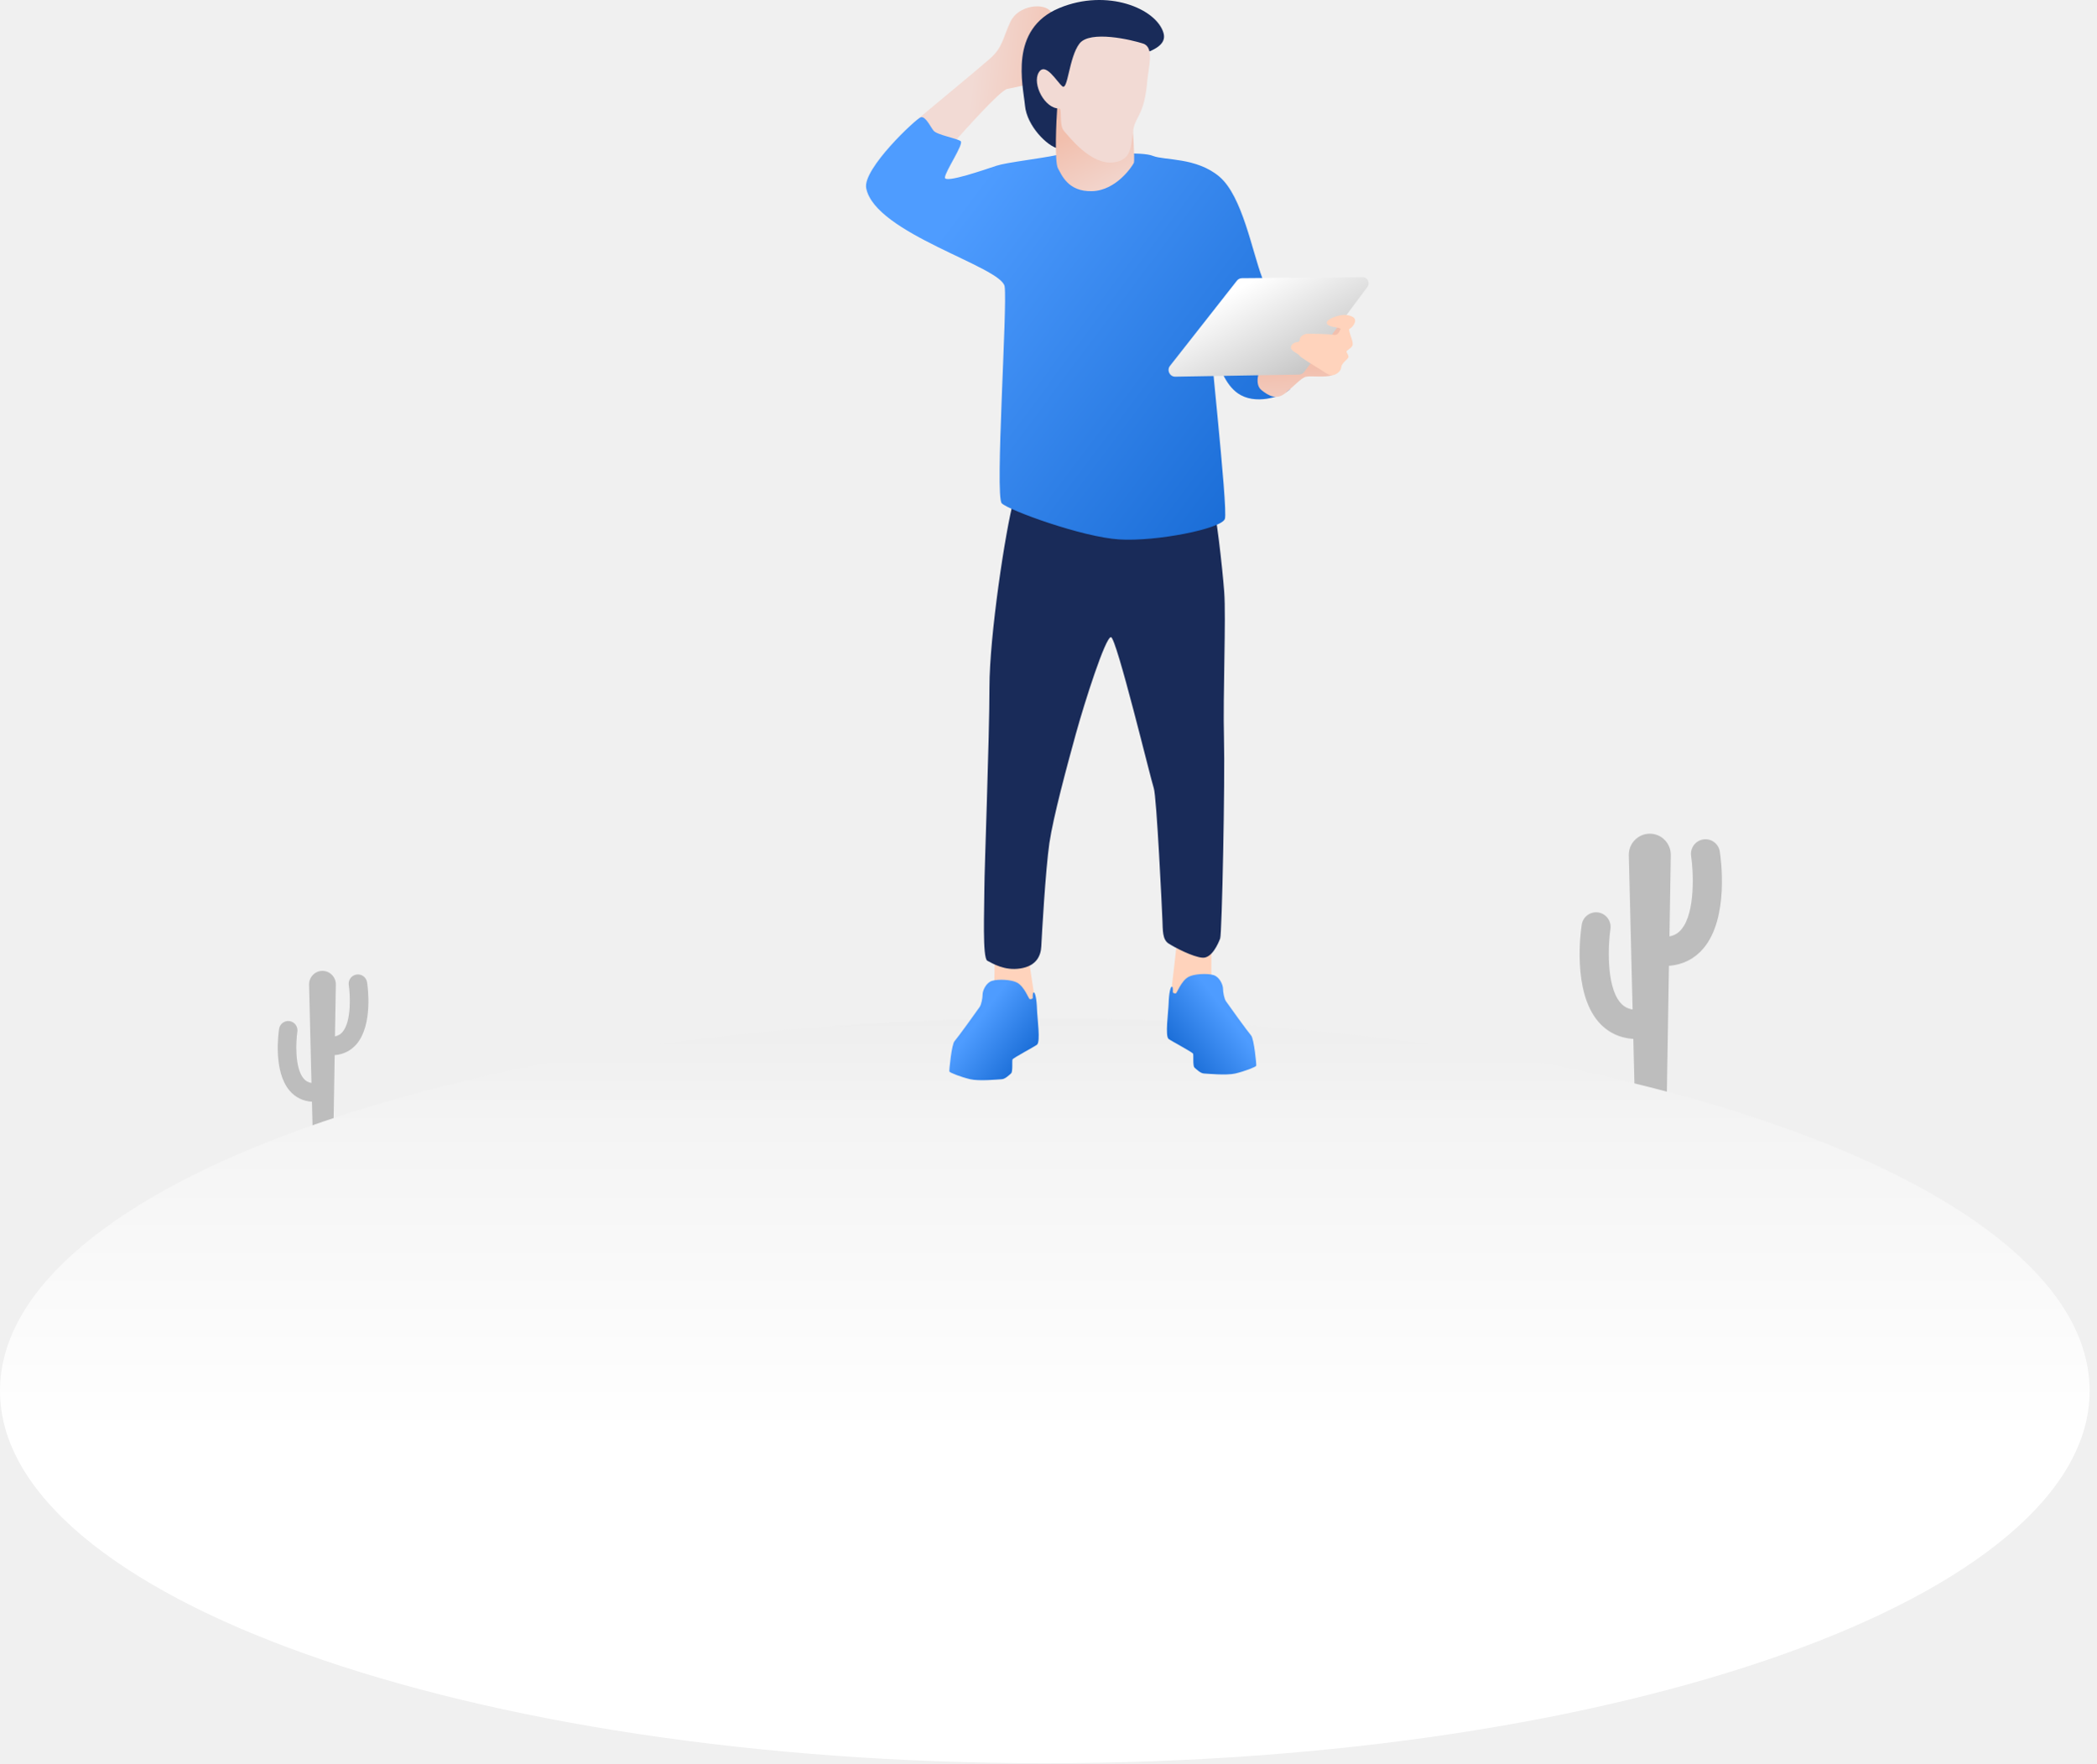
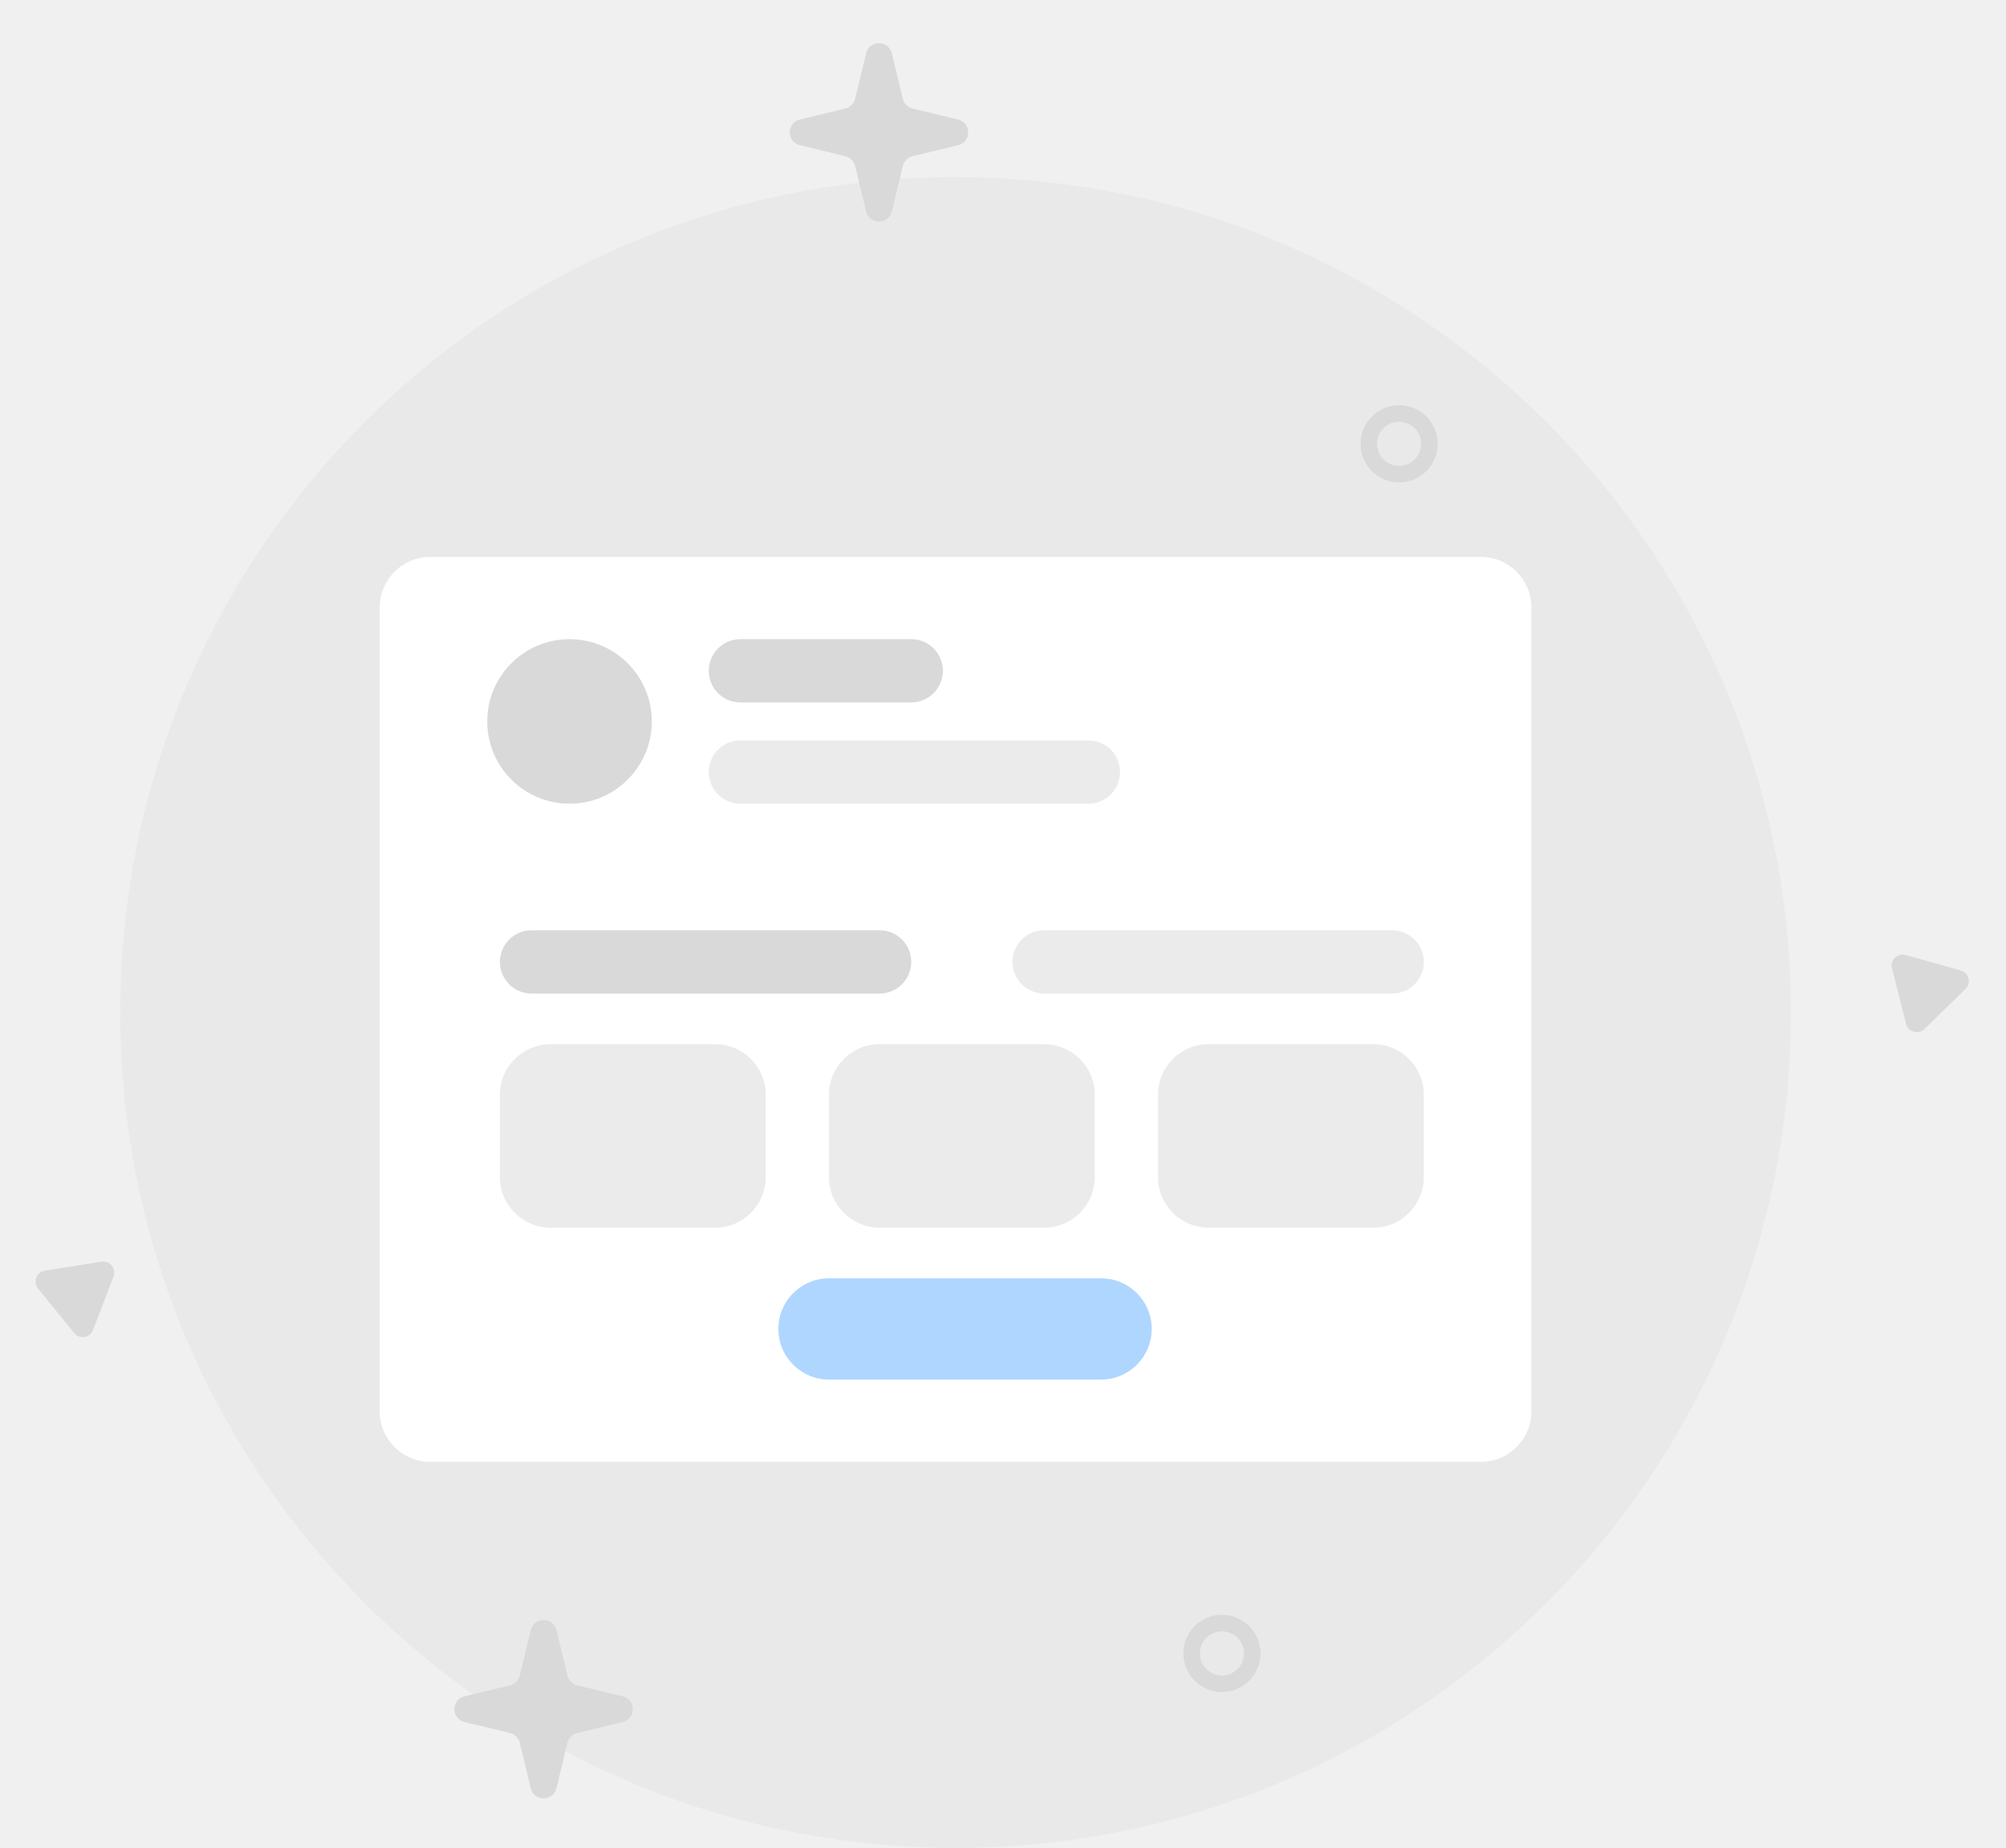
- <svg xmlns="http://www.w3.org/2000/svg" viewBox="0 0 303 255" fill="none">
-   <path d="M248.603 123.11C248.425 121.958 247.353 121.169 246.205 121.349C245.061 121.529 244.277 122.612 244.456 123.764C244.758 125.733 245.14 131.898 243.026 134.378C242.569 134.915 242.016 135.236 241.322 135.364L241.514 123.622C241.542 121.917 240.178 120.519 238.48 120.519C236.776 120.519 235.404 121.934 235.446 123.65L235.995 145.934C235.267 145.816 234.693 145.494 234.219 144.937C232.105 142.457 232.49 136.292 232.789 134.323C232.968 133.171 232.185 132.088 231.04 131.908C229.892 131.728 228.82 132.517 228.642 133.669C228.49 134.638 227.277 143.273 231.027 147.681C232.315 149.196 234.061 150.057 236.099 150.189L236.336 159.89H240.916L241.25 139.623C243.243 139.468 244.947 138.613 246.215 137.122C249.968 132.714 248.755 124.082 248.603 123.11Z" fill="#BDBDBD" />
-   <path d="M53.057 142.003C52.944 141.27 52.26 140.765 51.528 140.882C50.8 140.997 50.298 141.685 50.415 142.422C50.607 143.678 50.851 147.608 49.504 149.189C49.212 149.531 48.862 149.736 48.418 149.819L48.542 142.332C48.559 141.246 47.69 140.353 46.607 140.353C45.521 140.353 44.649 141.256 44.673 142.349L45.023 156.555C44.559 156.478 44.191 156.274 43.893 155.921C42.545 154.34 42.789 150.41 42.982 149.154C43.095 148.421 42.597 147.729 41.868 147.615C41.137 147.501 40.453 148.002 40.339 148.736C40.243 149.355 39.47 154.856 41.858 157.669C42.68 158.634 43.793 159.184 45.092 159.267L45.243 165.449H48.164L48.377 152.531C49.645 152.431 50.734 151.887 51.542 150.936C53.927 148.123 53.154 142.619 53.057 142.003Z" fill="#BDBDBD" />
-   <path d="M151.028 254.892C234.439 254.892 302.056 230.792 302.056 201.063C302.056 171.334 234.439 147.234 151.028 147.234C67.618 147.234 0 171.334 0 201.063C0 230.792 67.618 254.892 151.028 254.892Z" fill="url(#paint0_linear_684_34415)" />
-   <path d="M175.138 135.814C175.138 135.814 175.048 140.993 175.134 141.512C175.22 142.031 173.121 145.069 172.261 144.934C171.402 144.799 169.684 144.512 169.437 144.224C169.189 143.937 169.299 143.256 169.385 142.636C169.475 142.014 170.117 136.374 170.117 136.087C170.117 135.797 174.182 135.029 175.138 135.814Z" fill="#FFD3BC" />
-   <path d="M171.804 141.218C170.729 141.803 170.128 143.581 169.973 143.602C169.822 143.622 169.536 143.581 169.536 143.404C169.536 143.228 169.581 142.636 169.385 142.636C169.189 142.636 168.969 143.602 168.928 145.01C168.884 146.418 168.389 149.77 168.928 150.196C169.268 150.462 172.378 152.109 172.464 152.327C172.55 152.545 172.399 154.084 172.66 154.327C172.921 154.569 173.533 155.16 174.014 155.185C174.495 155.205 177.265 155.492 178.578 155.185C179.887 154.877 181.547 154.24 181.591 154.064C181.636 153.887 181.265 150.151 180.849 149.691C180.433 149.23 177.444 145.096 177.203 144.723C176.962 144.349 176.787 143.449 176.787 142.92C176.787 142.394 176.313 141.242 175.43 140.965C174.512 140.675 172.612 140.775 171.804 141.218Z" fill="url(#paint1_linear_684_34415)" />
-   <path d="M143.774 138.81C143.774 138.81 143.774 141.827 143.688 142.346C143.602 142.865 145.702 145.902 146.561 145.767C147.42 145.632 149.138 145.345 149.386 145.058C149.633 144.771 149.523 144.089 149.437 143.47C149.348 142.851 148.795 139.37 148.795 139.083C148.795 138.796 144.729 138.021 143.774 138.81Z" fill="#FFD3BC" />
-   <path d="M146.54 72.243C145.324 76.692 143.025 91.938 143.025 99.349C143.025 106.76 142.29 125.653 142.29 128.521C142.29 131.392 141.984 138.516 142.719 138.886C143.454 139.256 145.176 140.37 147.509 140C149.843 139.63 150.458 138.145 150.52 136.786C150.581 135.426 151.135 125.656 151.688 121.885C152.241 118.114 154.207 110.838 155.495 106.161C156.784 101.48 159.794 92.073 160.592 92.108C161.389 92.143 166.365 112.755 166.777 113.924C167.193 115.094 167.98 131.69 168.031 133.084C168.083 134.478 168.031 135.817 168.901 136.384C169.77 136.952 172.437 138.346 173.818 138.446C175.203 138.55 176.124 136.333 176.378 135.661C176.636 134.99 177.09 112.79 176.925 106.701C176.76 100.612 177.241 89.254 176.959 85.552C176.681 81.85 175.78 73.914 175.206 72.243C174.643 70.572 146.54 72.243 146.54 72.243Z" fill="#192B59" />
-   <path d="M137.956 20.511C139.118 19.213 144.53 13.069 145.606 12.851C146.681 12.633 149.296 12.159 149.877 11.554C150.461 10.948 152.925 3.154 151.949 1.735C150.973 0.317 147.204 0.718 146.063 3.133C144.922 5.548 144.977 6.81 143.094 8.478C141.21 10.146 133.001 16.902 132.238 17.584C131.475 18.265 132.991 21.583 134.19 22.157C135.393 22.732 137.956 20.511 137.956 20.511Z" fill="url(#paint2_linear_684_34415)" />
-   <path d="M152.922 22.383C150.155 22.967 145.558 23.462 144.042 23.957C142.523 24.452 136.544 26.562 136.589 25.663C136.633 24.763 139.355 20.812 138.863 20.407C138.372 20.003 135.427 19.508 134.936 18.878C134.444 18.248 133.774 16.768 133.108 16.948C132.437 17.128 124.678 24.403 125.207 27.192C126.458 33.761 144.802 38.546 145.221 41.411C145.64 44.275 143.798 71.745 144.802 72.755C145.805 73.765 156.434 77.644 161.791 77.979C167.148 78.315 176.543 76.436 177.055 75.018C177.567 73.599 174.44 46.306 174.804 46.306C175.169 46.306 175.268 54.897 179.351 57.118C182.045 58.584 185.749 57.073 186.457 56.263C187.165 55.453 183.924 44.033 182.461 40.179C180.993 36.329 179.591 28.368 176.275 25.545C172.959 22.722 168.279 23.199 166.667 22.538C165.055 21.874 159.65 22.352 158.286 22.206C156.925 22.064 152.922 22.383 152.922 22.383Z" fill="url(#paint3_linear_684_34415)" />
-   <path d="M187.478 51.101C187.478 51.101 182.708 52.554 182.337 53.052C181.966 53.55 181.302 55.55 182.337 56.384C183.371 57.218 184.505 57.84 185.732 56.879C186.959 55.917 188.076 54.626 188.783 54.46C189.491 54.298 191.612 54.602 192.502 54.253C193.392 53.9 195.079 47.108 194.398 46.697C193.715 46.285 187.478 51.101 187.478 51.101Z" fill="url(#paint4_linear_684_34415)" />
-   <path d="M152.942 21.466C151.403 21.144 148.43 18.217 148.159 15.245C147.894 12.349 145.777 4.209 153.141 1.154C160.052 -1.711 167.165 1.237 168.186 4.769C169.141 8.07 161.028 8.219 158.055 10.367C155.083 12.515 154.88 13.944 154.138 13.602C153.392 13.263 152.942 21.466 152.942 21.466Z" fill="#192B59" />
-   <path d="M152.815 15.664C152.719 16.992 152.385 23.406 152.939 24.354C153.447 25.223 154.348 27.745 157.877 27.634C161.409 27.523 163.698 23.967 163.894 23.552C164.086 23.136 163.674 17.995 163.674 17.134C163.674 16.272 158.928 14.245 157.025 14.3C155.121 14.356 152.908 14.418 152.815 15.664Z" fill="url(#paint5_linear_684_34415)" />
-   <path d="M153.141 15.684C153.54 15.674 153.069 18.12 153.791 18.919C154.513 19.718 157.653 23.887 160.976 23.479C163.849 23.126 163.437 20.632 163.853 18.58C164.227 16.715 165.423 16.556 165.842 11.688C166.004 9.806 166.89 6.855 165.265 6.312C163.64 5.766 157.543 4.312 156.028 6.312C154.513 8.312 154.368 13.107 153.574 12.488C152.781 11.868 151.121 8.855 150.145 10.488C149.172 12.124 151.011 15.747 153.141 15.684Z" fill="#F2DAD4" />
-   <path d="M178.797 40.573L169.124 52.886C168.622 53.526 169.083 54.467 169.894 54.453L187.773 54.149C188.069 54.145 188.347 54 188.526 53.761L197.663 41.469C198.096 40.888 197.68 40.058 196.958 40.065L179.543 40.21C179.254 40.206 178.979 40.341 178.797 40.573Z" fill="url(#paint6_linear_684_34415)" />
-   <path d="M194.093 45.53C193.151 45.627 191.783 46.16 191.783 46.655C191.783 47.15 192.88 47.284 193.182 47.333C193.484 47.378 193.883 47.475 193.77 47.627C193.656 47.779 193.429 48.54 192.825 48.409C192.22 48.274 189.57 48.236 189.058 48.236C188.546 48.236 187.942 48.599 187.904 48.98C187.866 49.36 187.753 49.436 187.45 49.457C187.148 49.478 186.598 49.762 186.598 50.256C186.598 50.751 187.814 51.197 187.814 51.374C187.814 51.55 190.199 53.014 190.667 53.287C191.134 53.56 192.007 54.252 192.498 54.252C192.99 54.252 193.814 53.782 193.876 53.1C193.938 52.419 194.91 51.924 194.921 51.588C194.935 51.253 194.615 51.007 194.649 50.796C194.687 50.585 195.536 50.287 195.536 49.755C195.536 49.222 195.203 48.506 195.154 48.281C195.106 48.059 194.907 47.575 195.106 47.513C195.302 47.45 195.993 46.807 195.869 46.212C195.745 45.62 194.526 45.485 194.093 45.53Z" fill="#FFD3BC" />
-   <path d="M147.018 142.048C148.094 142.633 148.695 144.411 148.85 144.432C149.001 144.453 149.286 144.411 149.286 144.235C149.286 144.059 149.241 143.467 149.437 143.467C149.633 143.467 149.853 144.432 149.894 145.84C149.939 147.248 150.434 150.601 149.894 151.026C149.554 151.293 146.444 152.939 146.358 153.157C146.272 153.379 146.424 154.915 146.162 155.157C145.901 155.399 145.29 155.991 144.809 156.015C144.327 156.036 141.558 156.323 140.245 156.015C138.936 155.707 137.276 155.071 137.231 154.894C137.187 154.718 137.558 150.981 137.974 150.521C138.389 150.061 141.379 145.927 141.62 145.553C141.86 145.179 142.035 144.28 142.035 143.751C142.035 143.225 142.51 142.073 143.393 141.796C144.314 141.509 146.211 141.609 147.018 142.048Z" fill="url(#paint7_linear_684_34415)" />
-   <defs>
-     <linearGradient id="paint0_linear_684_34415" x1="151.028" y1="122.836" x2="151.028" y2="207.364" gradientUnits="userSpaceOnUse">
-       <stop stop-color="#E5E5E5" />
-       <stop offset="0.476" stop-color="#F4F4F4" />
-       <stop offset="1" stop-color="white" />
-     </linearGradient>
-     <linearGradient id="paint1_linear_684_34415" x1="177.541" y1="146.782" x2="169.686" y2="152.696" gradientUnits="userSpaceOnUse">
-       <stop stop-color="#4E9CFF" />
-       <stop offset="0.984" stop-color="#176AD4" />
-     </linearGradient>
-     <linearGradient id="paint2_linear_684_34415" x1="155.279" y1="13.036" x2="140.494" y2="11.397" gradientUnits="userSpaceOnUse">
-       <stop stop-color="#F2BFAD" />
-       <stop offset="1" stop-color="#F2DAD4" />
-     </linearGradient>
-     <linearGradient id="paint3_linear_684_34415" x1="137.596" y1="31.638" x2="188.226" y2="69.76" gradientUnits="userSpaceOnUse">
-       <stop stop-color="#4E9CFF" />
-       <stop offset="0.984" stop-color="#176AD4" />
-     </linearGradient>
-     <linearGradient id="paint4_linear_684_34415" x1="188.294" y1="53.316" x2="189.056" y2="66.153" gradientUnits="userSpaceOnUse">
-       <stop stop-color="#F2BFAD" />
-       <stop offset="0.704" stop-color="#F2DAD4" />
-     </linearGradient>
-     <linearGradient id="paint5_linear_684_34415" x1="157.196" y1="18.378" x2="162.138" y2="28.628" gradientUnits="userSpaceOnUse">
-       <stop stop-color="#F2BFAD" />
-       <stop offset="1" stop-color="#F2DAD4" />
-     </linearGradient>
-     <linearGradient id="paint6_linear_684_34415" x1="180.094" y1="41.139" x2="188.692" y2="56.851" gradientUnits="userSpaceOnUse">
-       <stop stop-color="white" />
-       <stop offset="1" stop-color="#BDBDBD" />
-     </linearGradient>
-     <linearGradient id="paint7_linear_684_34415" x1="141.283" y1="147.615" x2="149.138" y2="153.528" gradientUnits="userSpaceOnUse">
-       <stop stop-color="#4E9CFF" />
-       <stop offset="0.984" stop-color="#176AD4" />
-     </linearGradient>
-   </defs>
+ <svg xmlns="http://www.w3.org/2000/svg" width="317" height="292" viewBox="0 0 317 292" fill="none">
+   <rect x="19" y="28" width="264" height="264" rx="132" fill="#E9E9E9" />
+   <rect x="60" y="88" width="182" height="143" rx="8" fill="white" />
+   <rect x="123" y="202" width="59" height="16" rx="8" fill="#AFD6FF" />
+   <rect x="112" y="101" width="37" height="10" rx="5" fill="#D9D9D9" />
+   <rect x="160" y="147" width="65" height="10" rx="5" fill="#EBEBEB" />
+   <rect x="79" y="147" width="65" height="10" rx="5" fill="#D9D9D9" />
+   <rect x="112" y="117" width="65" height="10" rx="5" fill="#EBEBEB" />
+   <rect x="79" y="165" width="42" height="29" rx="8" fill="#EBEBEB" />
+   <rect x="131" y="165" width="42" height="29" rx="8" fill="#EBEBEB" />
+   <rect x="183" y="165" width="42" height="29" rx="8" fill="#EBEBEB" />
+   <rect x="77" y="101" width="26" height="26" rx="13" fill="#D9D9D9" />
+   <path d="M225.887 70.131C225.887 72.779 223.742 74.925 221.097 74.925C218.453 74.925 216.307 72.779 216.307 70.131C216.307 67.482 218.453 65.336 221.097 65.336C223.742 65.336 225.887 67.482 225.887 70.131Z" stroke="#D9D9D9" stroke-width="2.613" />
+   <path d="M197.887 261.272C197.887 263.921 195.742 266.067 193.097 266.067C190.453 266.067 188.307 263.921 188.307 261.272C188.307 258.624 190.453 256.478 193.097 256.478C195.742 256.478 197.887 258.624 197.887 261.272Z" stroke="#D9D9D9" stroke-width="2.613" />
+   <path d="M16.032 199.366C17.356 199.154 18.412 200.455 17.934 201.708L14.704 210.171C14.226 211.425 12.572 211.69 11.726 210.649L6.017 203.618C5.172 202.577 5.77 201.011 7.093 200.798L16.032 199.366Z" fill="#D9D9D9" />
+   <path d="M298.978 153.012C298.647 151.712 299.846 150.541 301.136 150.904L309.852 153.355C311.142 153.718 311.556 155.343 310.597 156.28L304.118 162.608C303.159 163.544 301.546 163.091 301.215 161.791L298.978 153.012Z" fill="#D9D9D9" />
+   <path d="M136.87 8.424C137.385 6.29 140.419 6.29 140.934 8.424L142.667 15.608C142.851 16.371 143.446 16.966 144.208 17.15L151.394 18.886C153.526 19.401 153.526 22.434 151.394 22.949L144.208 24.685C143.446 24.869 142.851 25.465 142.667 26.227L140.934 33.411C140.419 35.545 137.385 35.545 136.87 33.411L135.137 26.227C134.953 25.465 134.358 24.869 133.596 24.685L126.411 22.949C124.278 22.434 124.278 19.401 126.411 18.886L133.596 17.15C134.358 16.966 134.953 16.371 135.137 15.608L136.87 8.424Z" fill="#D9D9D9" />
+   <path d="M83.87 257.589C84.385 255.455 87.419 255.455 87.934 257.589L89.667 264.773C89.851 265.535 90.446 266.131 91.208 266.315L98.394 268.051C100.526 268.566 100.526 271.599 98.394 272.114L91.208 273.85C90.446 274.034 89.851 274.629 89.667 275.392L87.934 282.576C87.419 284.71 84.385 284.71 83.87 282.576L82.137 275.392C81.953 274.629 81.358 274.034 80.596 273.85L73.41 272.114C71.278 271.599 71.278 268.566 73.41 268.051L80.596 266.315C81.358 266.131 81.953 265.535 82.137 264.773L83.87 257.589Z" fill="#D9D9D9" />
</svg>
